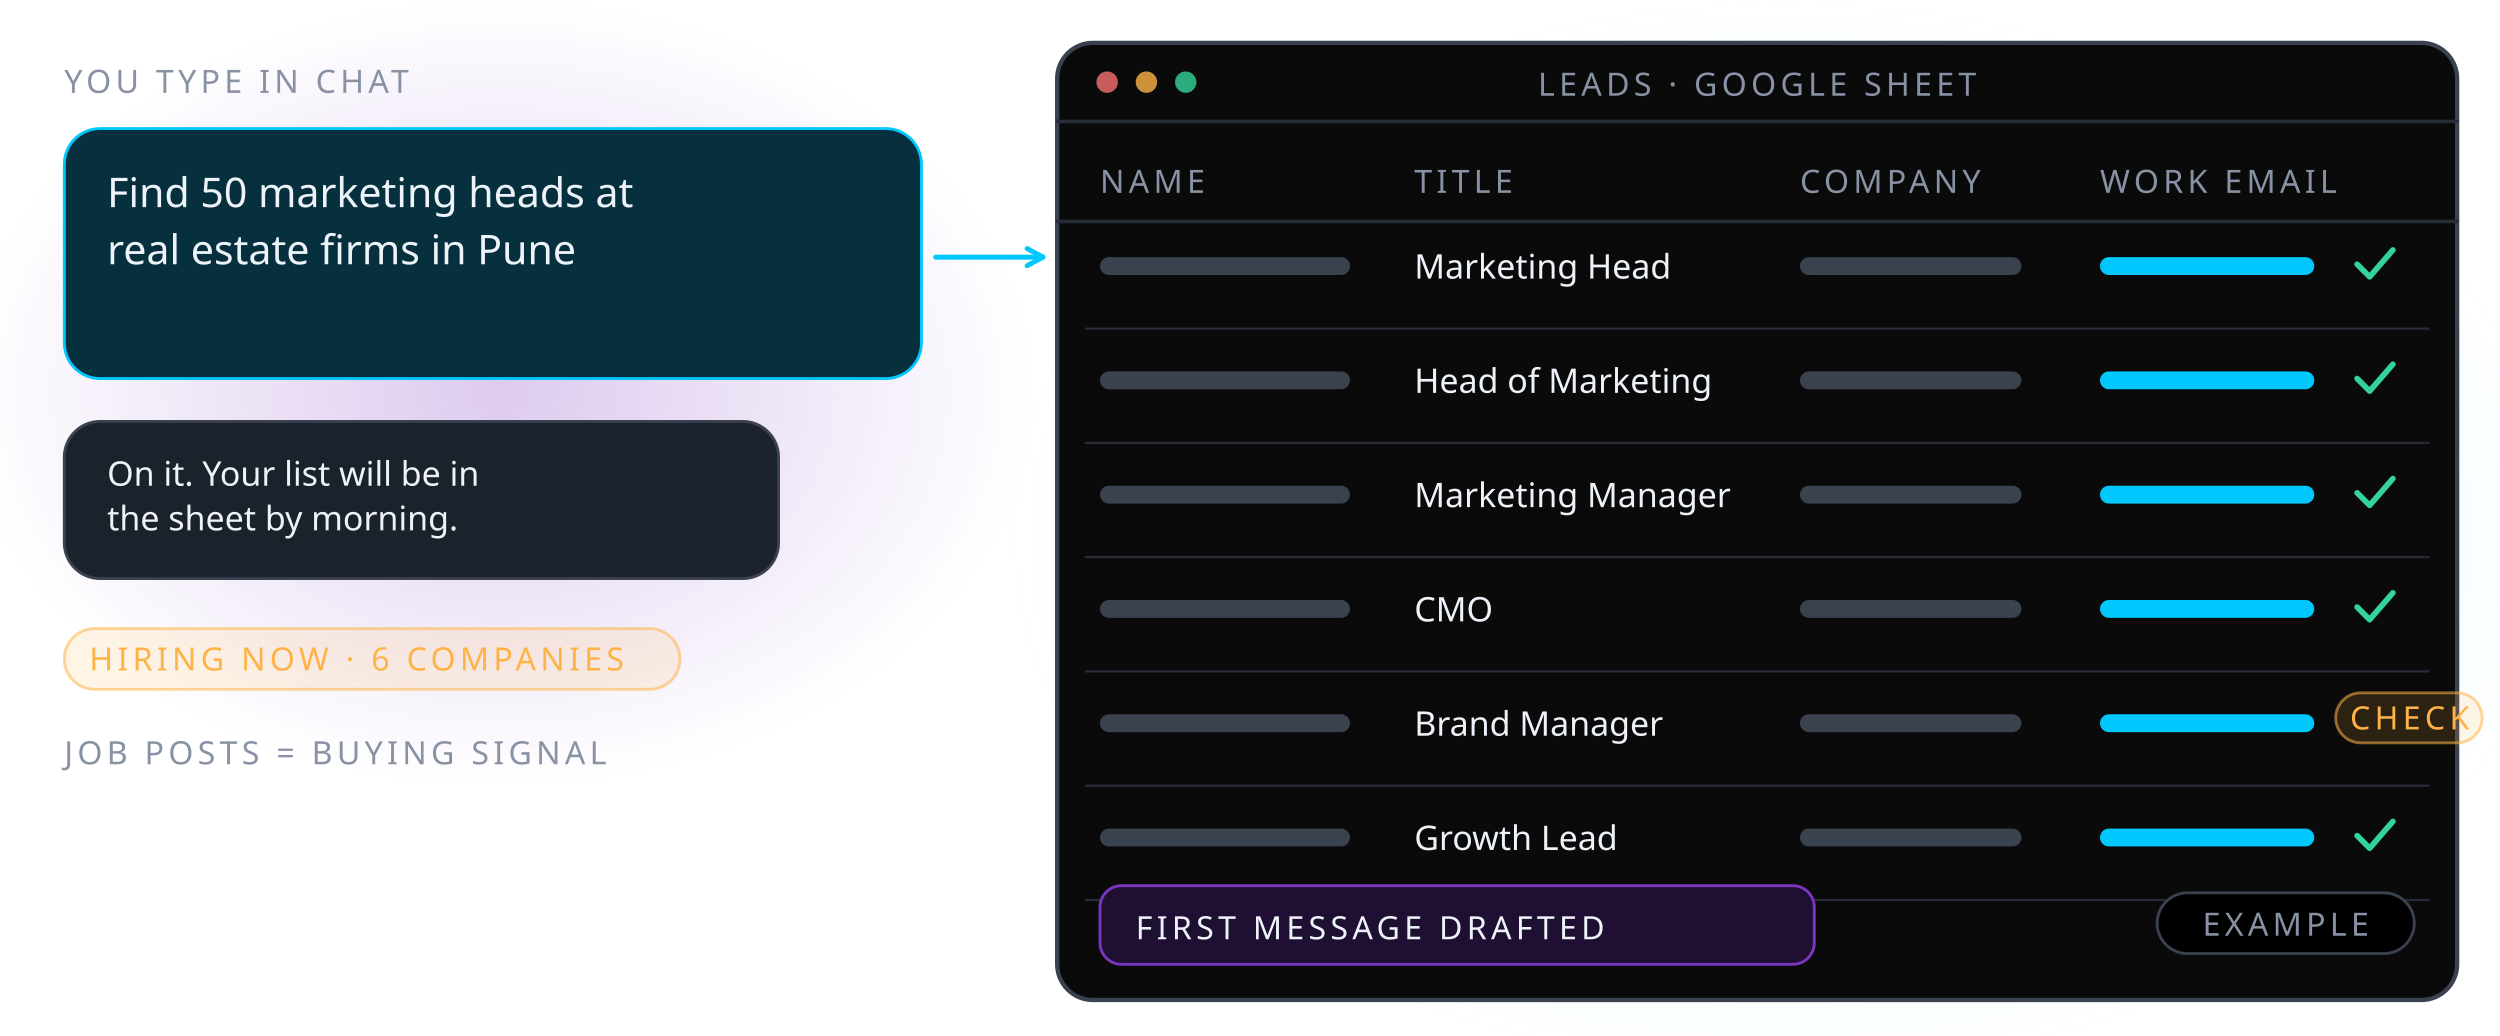
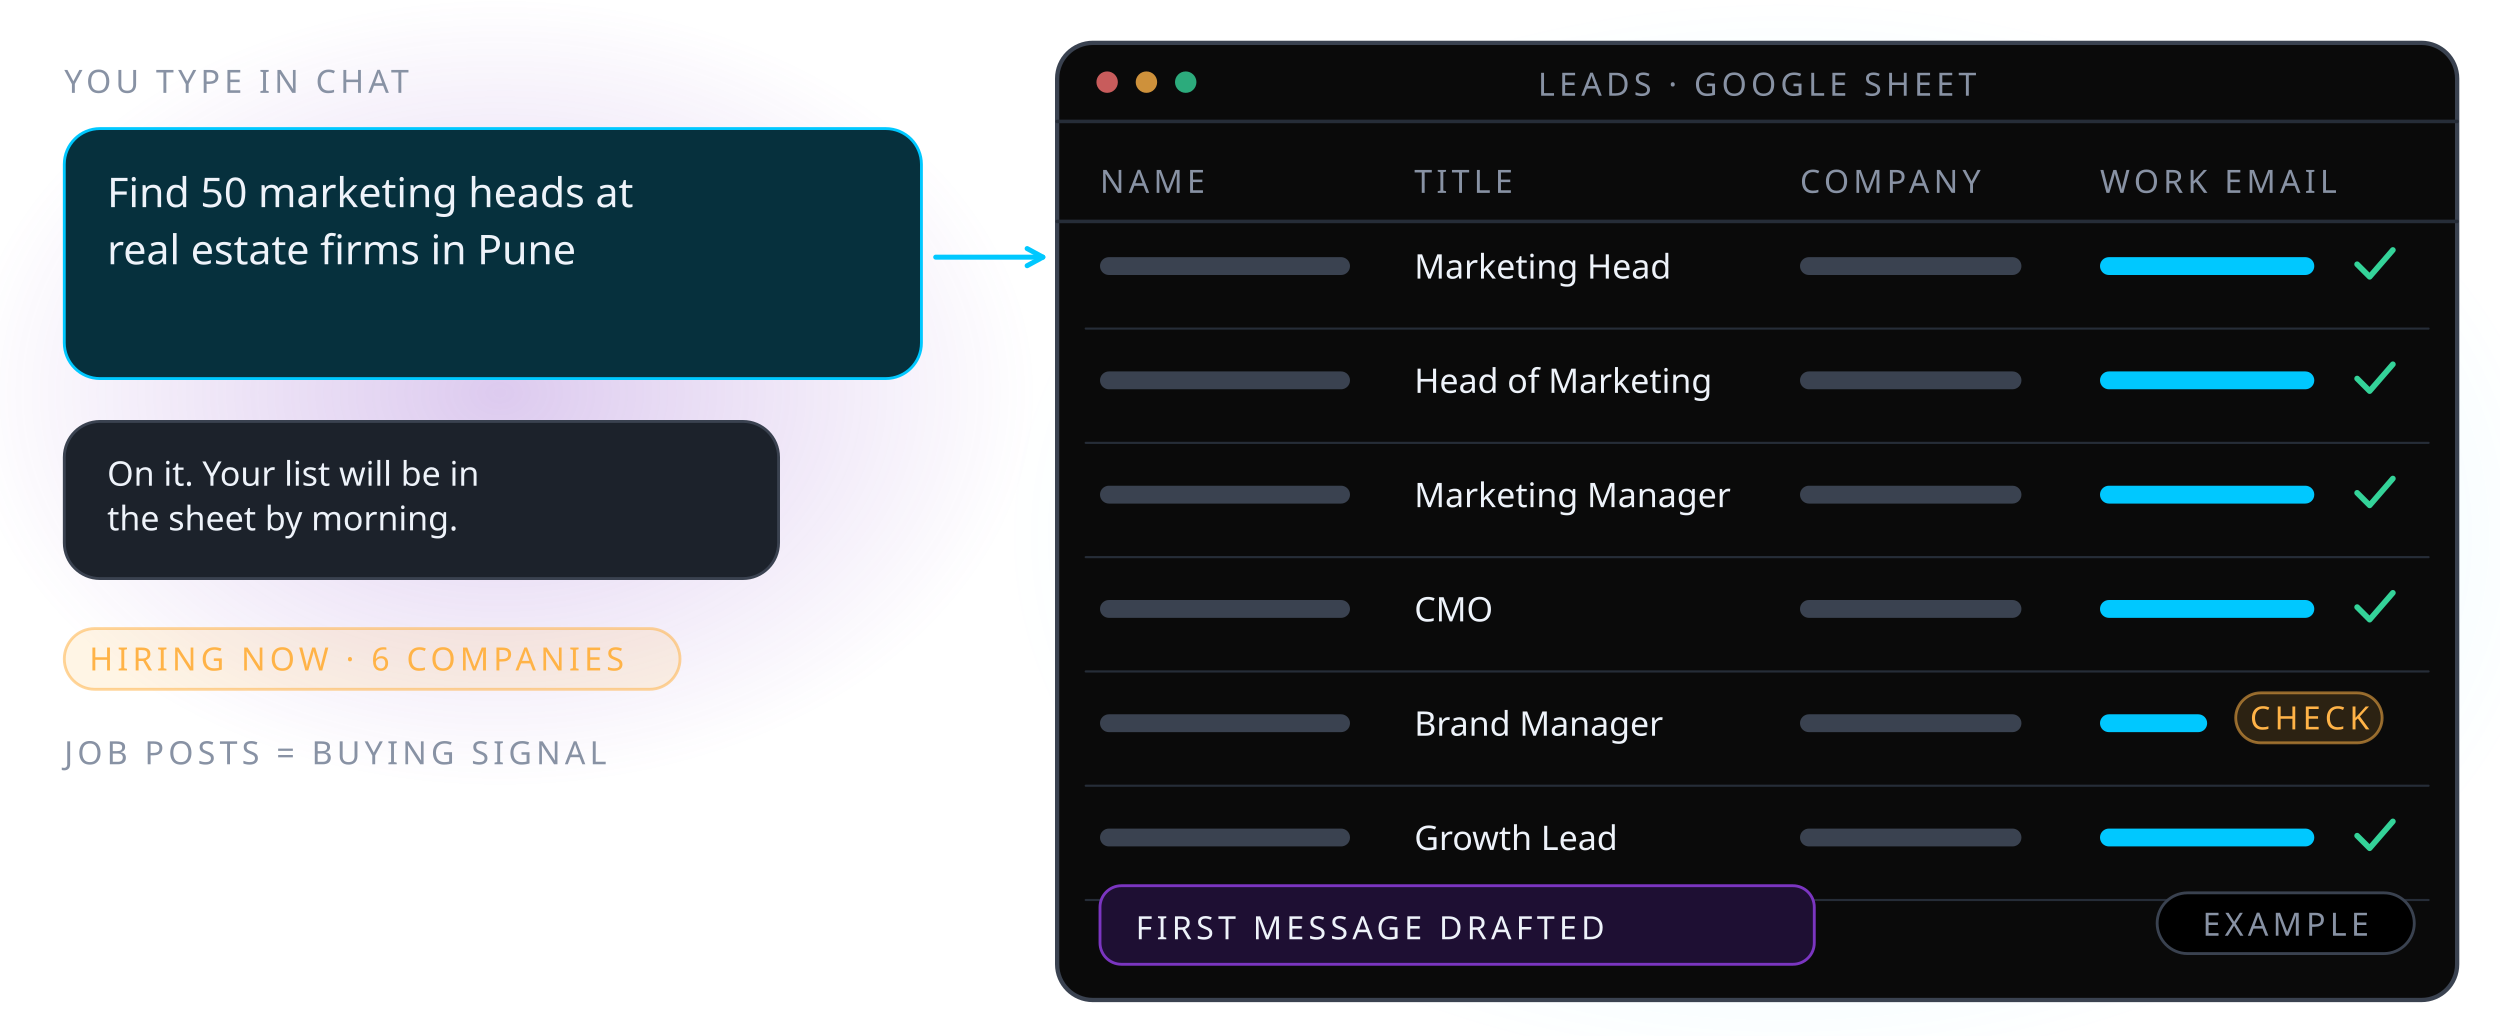
<svg xmlns="http://www.w3.org/2000/svg" viewBox="0 0 700 290" role="img" fill="none">
  <defs>
    <radialGradient id="lead-finder-halo1">
      <stop offset="0" stop-color="#7B35C1" stop-opacity="0.26" />
      <stop offset="1" stop-color="#7B35C1" stop-opacity="0" />
    </radialGradient>
    <radialGradient id="lead-finder-halo2">
      <stop offset="0" stop-color="#00C8FF" stop-opacity="0.18" />
      <stop offset="1" stop-color="#00C8FF" stop-opacity="0" />
    </radialGradient>
  </defs>
  <ellipse cx="140" cy="110" rx="150" ry="110" fill="url(#lead-finder-halo1)" />
  <ellipse cx="500" cy="150" rx="220" ry="150" fill="url(#lead-finder-halo2)" />
  <text x="18" y="26" font-family="JetBrains Mono" font-size="9" font-weight="500" fill="#8892A4" text-anchor="start" letter-spacing="1.2">YOU TYPE IN CHAT</text>
  <rect x="18" y="36" width="240" height="70" rx="10" fill="#06303D" stroke="#00C8FF" stroke-width="0.8" />
  <text x="30" y="58" font-family="DM Sans" font-size="11.5" font-weight="500" fill="#EEF3FA" text-anchor="start">Find 50 marketing heads at</text>
  <text x="30" y="74" font-family="DM Sans" font-size="11.5" font-weight="500" fill="#EEF3FA" text-anchor="start">real estate firms in Pune</text>
  <rect x="18" y="118" width="200" height="44" rx="10" fill="#1C222B" stroke="#3A4250" stroke-width="0.8" />
  <text x="30" y="136.0" font-family="DM Sans" font-size="9.5" font-weight="400" fill="#EEF3FA" text-anchor="start">On it. Your list will be in</text>
  <text x="30" y="148.5" font-family="DM Sans" font-size="9.5" font-weight="400" fill="#EEF3FA" text-anchor="start">the sheet by morning.</text>
  <rect x="18" y="176" width="172.4" height="17" rx="8.5" fill="#FFB347" fill-opacity="0.14" stroke="#FFB347" stroke-opacity=".55" stroke-width=".8" />
  <text x="25" y="187.74" font-family="JetBrains Mono" font-size="9" font-weight="500" fill="#FFB347" text-anchor="start" letter-spacing="1.2">HIRING NOW · 6 COMPANIES</text>
  <text x="18" y="214" font-family="JetBrains Mono" font-size="9" font-weight="500" fill="#8892A4" text-anchor="start" letter-spacing="1.2">JOB POSTS = BUYING SIGNAL</text>
  <line x1="262" y1="72" x2="292" y2="72" stroke="#00C8FF" stroke-width="1.4" stroke-linecap="round" />
  <path d="M287.6 74.4 L292 72 L287.6 69.6" stroke="#00C8FF" stroke-width="1.4" fill="none" stroke-linecap="round" stroke-linejoin="round" />
  <rect x="296" y="12" width="392" height="268" rx="10" fill="#0A0A0A" stroke="#3A4250" stroke-width="1.2" />
  <line x1="296" y1="34" x2="688" y2="34" stroke="#262D38" stroke-width="1" stroke-linecap="round" />
  <circle cx="310" cy="23" r="3" fill="#F87171" opacity="0.8" />
  <circle cx="321" cy="23" r="3" fill="#FFB347" opacity="0.8" />
  <circle cx="332" cy="23" r="3" fill="#34D399" opacity="0.8" />
  <text x="492.0" y="26.8" font-family="JetBrains Mono" font-size="9" font-weight="500" fill="#8892A4" text-anchor="middle" letter-spacing="1.2">LEADS · GOOGLE SHEET</text>
  <text x="308" y="54" font-family="JetBrains Mono" font-size="9" font-weight="500" fill="#8892A4" text-anchor="start" letter-spacing="1.2">NAME</text>
  <text x="396" y="54" font-family="JetBrains Mono" font-size="9" font-weight="500" fill="#8892A4" text-anchor="start" letter-spacing="1.2">TITLE</text>
  <text x="504" y="54" font-family="JetBrains Mono" font-size="9" font-weight="500" fill="#8892A4" text-anchor="start" letter-spacing="1.2">COMPANY</text>
  <text x="588" y="54" font-family="JetBrains Mono" font-size="9" font-weight="500" fill="#8892A4" text-anchor="start" letter-spacing="1.2">WORK EMAIL</text>
  <line x1="296" y1="62" x2="688" y2="62" stroke="#262D38" stroke-width="1" stroke-linecap="round" />
  <rect x="308" y="72" width="70" height="5" rx="2.5" fill="#3A4250" />
  <text x="396" y="78" font-family="DM Sans" font-size="9.5" font-weight="400" fill="#EEF3FA" text-anchor="start">Marketing Head</text>
  <rect x="504" y="72" width="62" height="5" rx="2.5" fill="#3A4250" />
  <rect x="588" y="72" width="60" height="5" rx="2.5" fill="#00C8FF" />
  <path d="M660 74.0 l3.5 3.5 l6.5 -7.5" stroke="#34D399" stroke-width="1.6" fill="none" stroke-linecap="round" stroke-linejoin="round" />
  <line x1="304" y1="92" x2="680" y2="92" stroke="#262D38" stroke-width="0.6" stroke-linecap="round" />
  <rect x="308" y="104" width="70" height="5" rx="2.5" fill="#3A4250" />
  <text x="396" y="110" font-family="DM Sans" font-size="9.5" font-weight="400" fill="#EEF3FA" text-anchor="start">Head of Marketing</text>
  <rect x="504" y="104" width="62" height="5" rx="2.5" fill="#3A4250" />
  <rect x="588" y="104" width="60" height="5" rx="2.5" fill="#00C8FF" />
  <path d="M660 106.0 l3.5 3.5 l6.5 -7.5" stroke="#34D399" stroke-width="1.6" fill="none" stroke-linecap="round" stroke-linejoin="round" />
  <line x1="304" y1="124" x2="680" y2="124" stroke="#262D38" stroke-width="0.6" stroke-linecap="round" />
  <rect x="308" y="136" width="70" height="5" rx="2.5" fill="#3A4250" />
  <text x="396" y="142" font-family="DM Sans" font-size="9.5" font-weight="400" fill="#EEF3FA" text-anchor="start">Marketing Manager</text>
  <rect x="504" y="136" width="62" height="5" rx="2.5" fill="#3A4250" />
  <rect x="588" y="136" width="60" height="5" rx="2.5" fill="#00C8FF" />
  <path d="M660 138.0 l3.5 3.5 l6.5 -7.5" stroke="#34D399" stroke-width="1.6" fill="none" stroke-linecap="round" stroke-linejoin="round" />
  <line x1="304" y1="156" x2="680" y2="156" stroke="#262D38" stroke-width="0.6" stroke-linecap="round" />
  <rect x="308" y="168" width="70" height="5" rx="2.5" fill="#3A4250" />
  <text x="396" y="174" font-family="DM Sans" font-size="9.5" font-weight="400" fill="#EEF3FA" text-anchor="start">CMO</text>
  <rect x="504" y="168" width="62" height="5" rx="2.5" fill="#3A4250" />
  <rect x="588" y="168" width="60" height="5" rx="2.5" fill="#00C8FF" />
  <path d="M660 170.0 l3.5 3.5 l6.5 -7.5" stroke="#34D399" stroke-width="1.6" fill="none" stroke-linecap="round" stroke-linejoin="round" />
  <line x1="304" y1="188" x2="680" y2="188" stroke="#262D38" stroke-width="0.6" stroke-linecap="round" />
  <rect x="308" y="200" width="70" height="5" rx="2.5" fill="#3A4250" />
  <text x="396" y="206" font-family="DM Sans" font-size="9.5" font-weight="400" fill="#EEF3FA" text-anchor="start">Brand Manager</text>
  <rect x="504" y="200" width="62" height="5" rx="2.5" fill="#3A4250" />
-   <rect x="588" y="200" width="60" height="5" rx="2.5" fill="#00C8FF" />
-   <rect x="654" y="194" width="41.0" height="14" rx="7.0" fill="#FFB347" fill-opacity="0.14" stroke="#FFB347" stroke-opacity=".55" stroke-width=".8" />
-   <text x="658" y="204.24" font-family="JetBrains Mono" font-size="9" font-weight="500" fill="#FFB347" text-anchor="start" letter-spacing="1.2">CHECK</text>
+   <rect x="588" y="200" width="30" height="5" rx="2.5" fill="#00C8FF" />
+   <rect x="626" y="194" width="41.0" height="14" rx="7.0" fill="#FFB347" fill-opacity="0.14" stroke="#FFB347" stroke-opacity=".55" stroke-width=".8" />
+   <text x="630" y="204.24" font-family="JetBrains Mono" font-size="9" font-weight="500" fill="#FFB347" text-anchor="start" letter-spacing="1.2">CHECK</text>
  <line x1="304" y1="220" x2="680" y2="220" stroke="#262D38" stroke-width="0.6" stroke-linecap="round" />
  <rect x="308" y="232" width="70" height="5" rx="2.5" fill="#3A4250" />
  <text x="396" y="238" font-family="DM Sans" font-size="9.5" font-weight="400" fill="#EEF3FA" text-anchor="start">Growth Lead</text>
  <rect x="504" y="232" width="62" height="5" rx="2.5" fill="#3A4250" />
  <rect x="588" y="232" width="60" height="5" rx="2.5" fill="#00C8FF" />
  <path d="M660 234.0 l3.5 3.5 l6.5 -7.5" stroke="#34D399" stroke-width="1.6" fill="none" stroke-linecap="round" stroke-linejoin="round" />
  <line x1="304" y1="252" x2="680" y2="252" stroke="#262D38" stroke-width="0.6" stroke-linecap="round" />
  <rect x="308" y="248" width="200" height="22" rx="6" fill="#1E0F33" stroke="#7B35C1" stroke-width="0.8" />
  <text x="318" y="263" font-family="JetBrains Mono" font-size="9" font-weight="500" fill="#EEF3FA" text-anchor="start" letter-spacing="1.2">FIRST MESSAGE DRAFTED</text>
  <rect x="604" y="250" width="72" height="17" rx="8.5" fill="#000000" stroke="#3A4250" stroke-width="0.8" />
  <text x="640" y="262" font-family="JetBrains Mono" font-size="9" font-weight="500" fill="#8892A4" text-anchor="middle" letter-spacing="1.2">EXAMPLE</text>
</svg>
